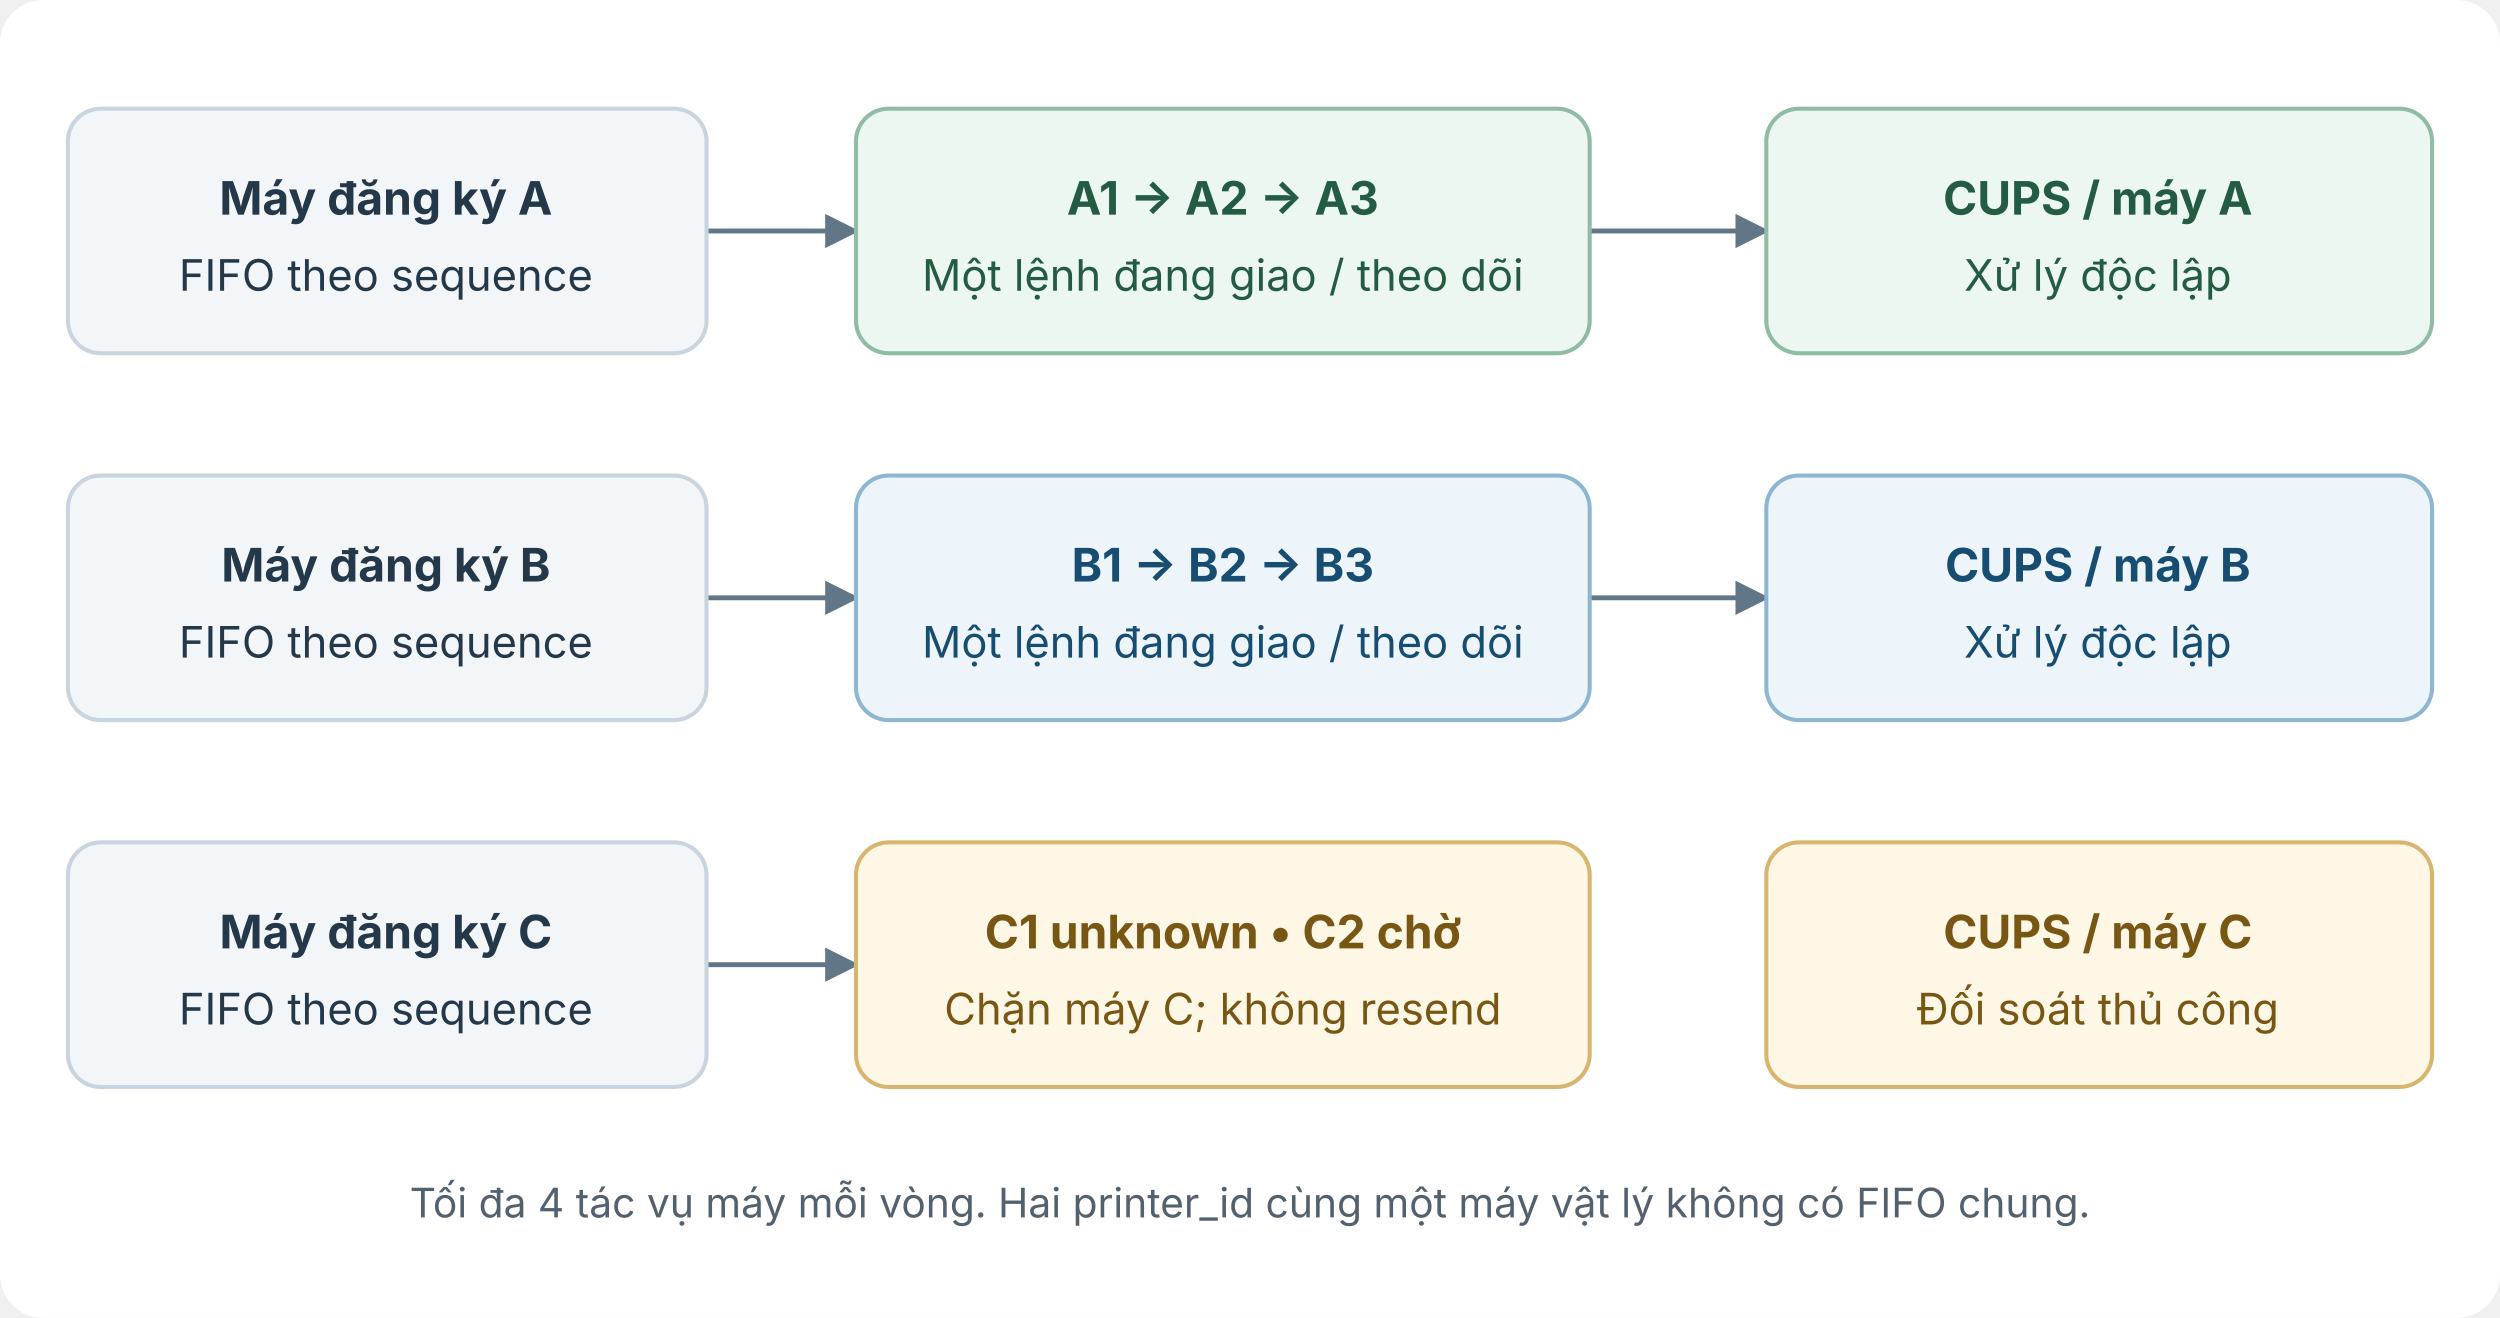
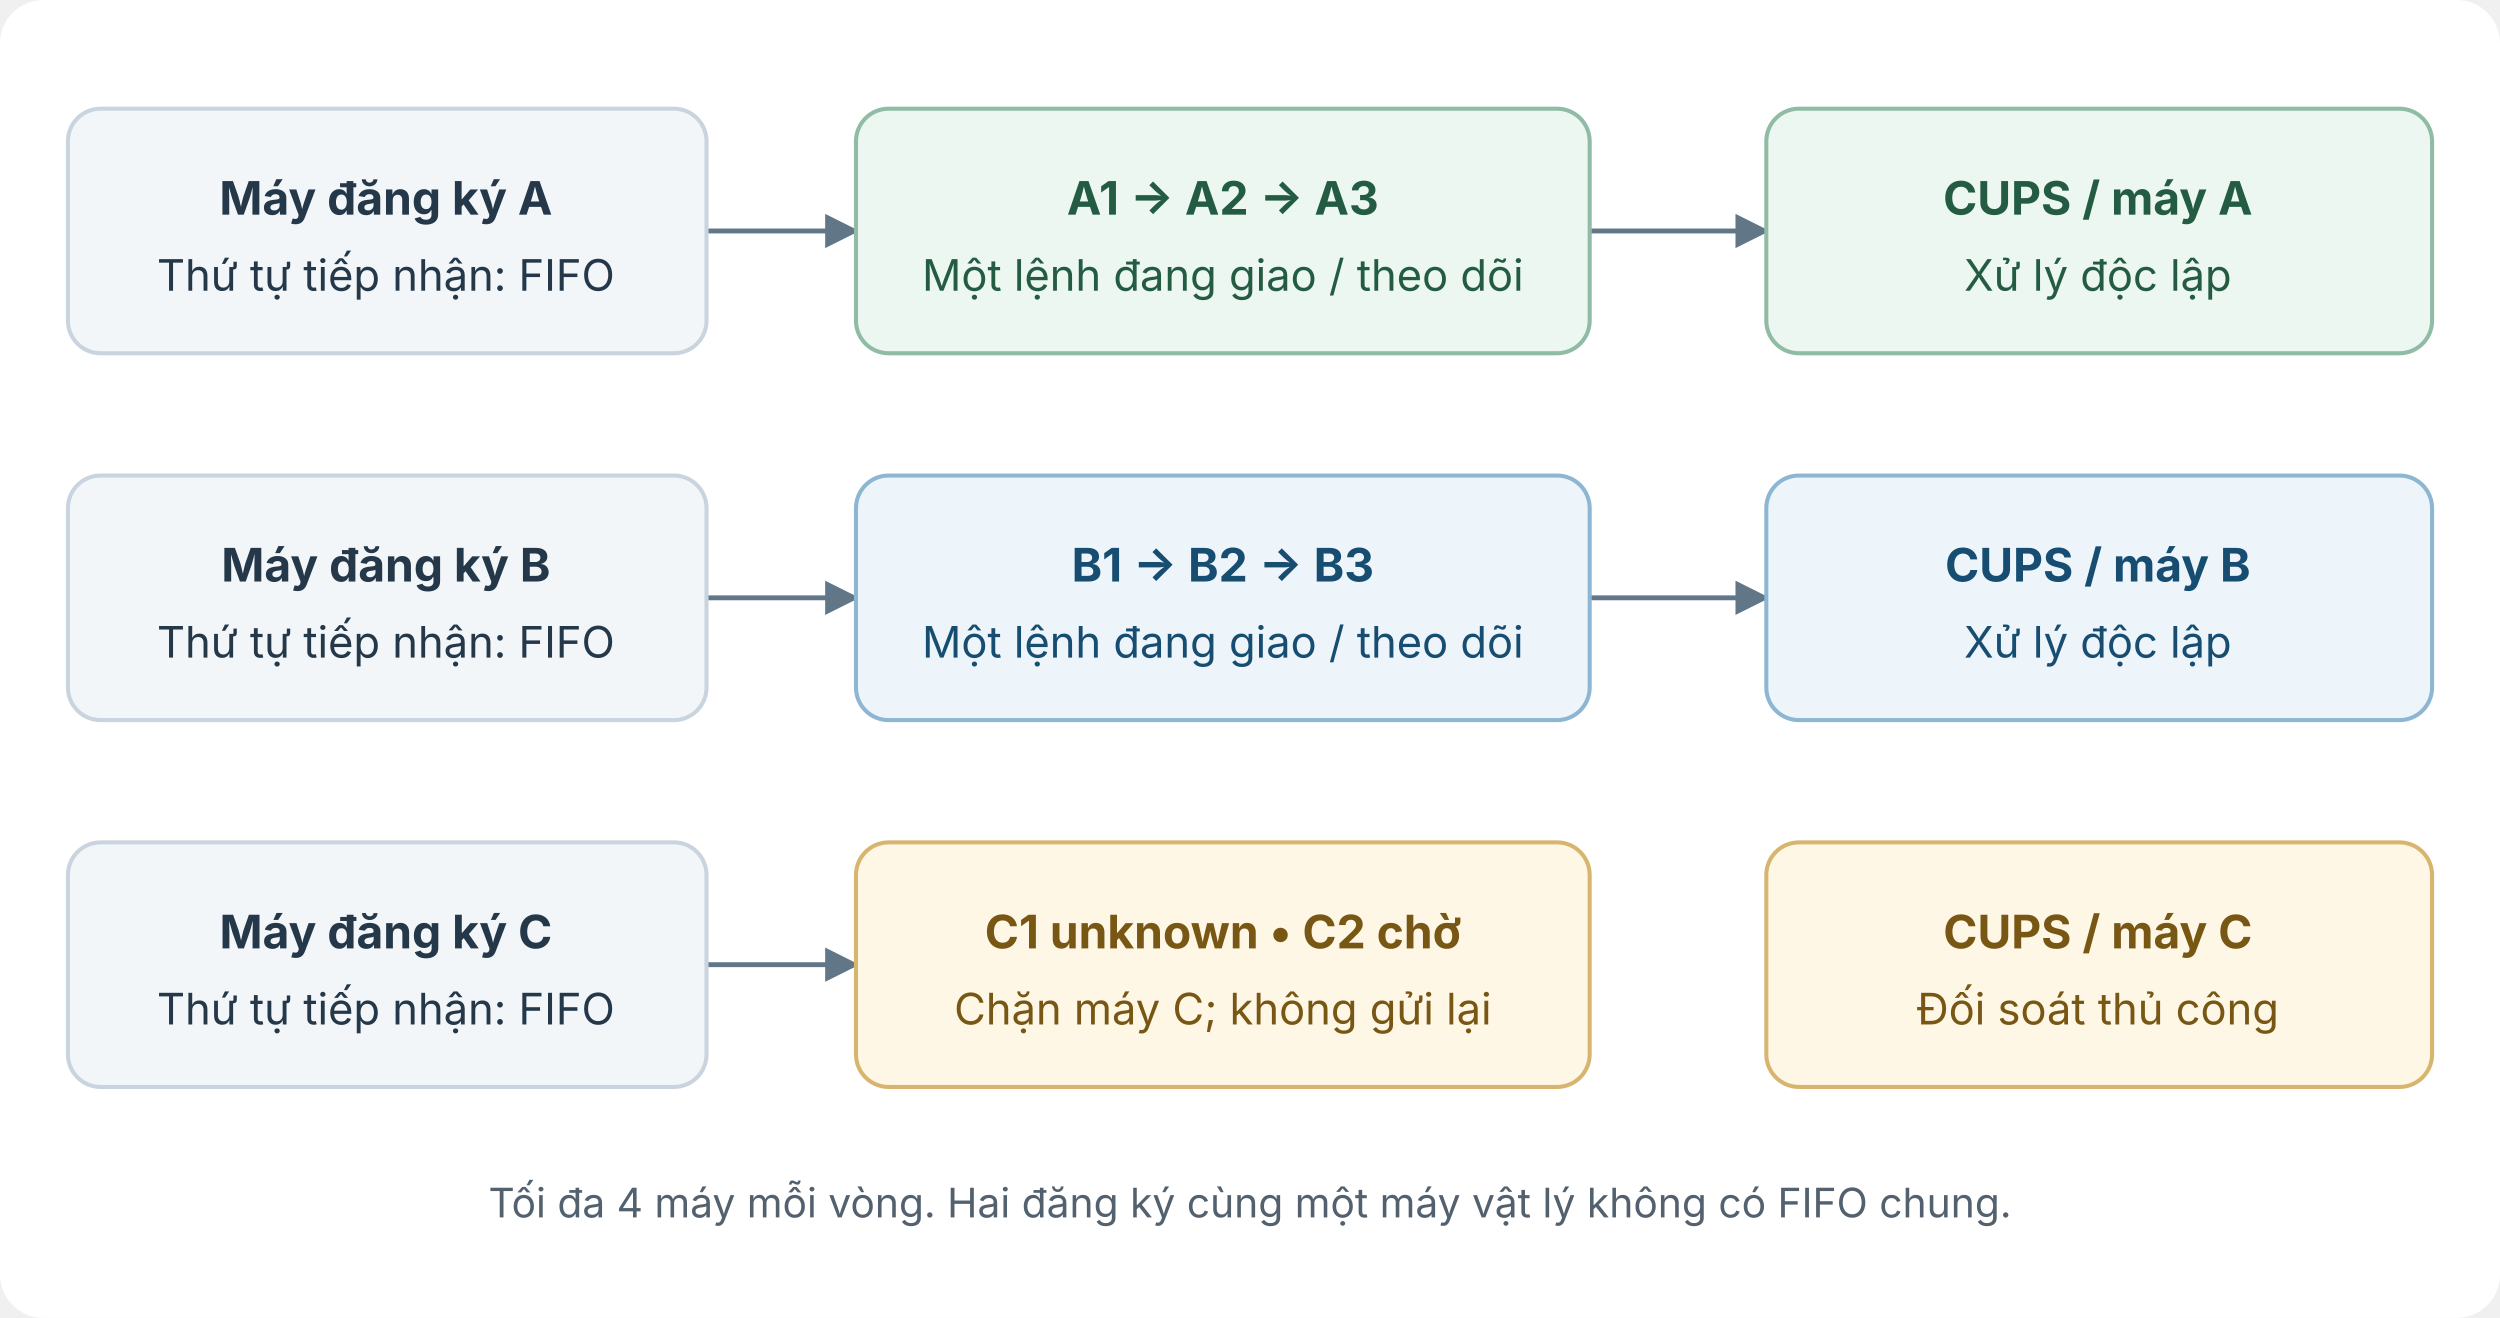
<svg xmlns="http://www.w3.org/2000/svg" viewBox="0 0 920 485" width="920" height="485" role="img" aria-labelledby="05-printer-fifo-title 05-printer-fifo-desc" font-family="system-ui, -apple-system, Segoe UI, sans-serif">
  <defs>
    <marker id="05-printer-fifo-arrow" viewBox="0 0 10 10" refX="9" refY="5" markerWidth="7" markerHeight="7" orient="auto-start-reverse">
      <path d="M 0 0 L 10 5 L 0 10 z" fill="#617687" />
    </marker>
  </defs>
  <rect width="920" height="100%" rx="16" fill="#fff" />
  <polyline points="260,85 315,85" fill="none" stroke="#617687" stroke-width="1.8" marker-end="url(#05-printer-fifo-arrow)" />
  <polyline points="585,85 650,85" fill="none" stroke="#617687" stroke-width="1.8" marker-end="url(#05-printer-fifo-arrow)" />
  <polyline points="260,220 315,220" fill="none" stroke="#617687" stroke-width="1.8" marker-end="url(#05-printer-fifo-arrow)" />
  <polyline points="585,220 650,220" fill="none" stroke="#617687" stroke-width="1.8" marker-end="url(#05-printer-fifo-arrow)" />
  <polyline points="260,355 315,355" fill="none" stroke="#617687" stroke-width="1.8" marker-end="url(#05-printer-fifo-arrow)" />
  <g data-box="true">
    <rect x="25" y="40" width="235" height="90" rx="12" fill="#f3f6f9" stroke="#c9d4df" stroke-width="1.5" />
    <text x="142" y="79" fill="#243849" font-size="17" font-weight="650" text-anchor="middle">
      <tspan x="142" dy="0">Máy đăng ký A</tspan>
    </text>
    <text x="142" y="107" fill="#243849" font-size="16" font-weight="400" text-anchor="middle">
-       <tspan x="142" dy="0">FIFO theo sequence</tspan>
+       <tspan x="142" dy="0">Thứ tự tiếp nhận: FIFO</tspan>
    </text>
  </g>
  <g data-box="true">
    <rect x="315" y="40" width="270" height="90" rx="12" fill="#edf7f2" stroke="#90bba4" stroke-width="1.5" />
    <text x="450" y="79" fill="#245c43" font-size="17" font-weight="650" text-anchor="middle">
      <tspan x="450" dy="0">A1 → A2 → A3</tspan>
    </text>
    <text x="450" y="107" fill="#245c43" font-size="16" font-weight="400" text-anchor="middle">
      <tspan x="450" dy="0">Một lệnh đang giao / theo dõi</tspan>
    </text>
  </g>
  <g data-box="true">
    <rect x="650" y="40" width="245" height="90" rx="12" fill="#edf7f2" stroke="#90bba4" stroke-width="1.5" />
    <text x="772" y="79" fill="#245c43" font-size="17" font-weight="650" text-anchor="middle">
      <tspan x="772" dy="0">CUPS / máy A</tspan>
    </text>
    <text x="772" y="107" fill="#245c43" font-size="16" font-weight="400" text-anchor="middle">
      <tspan x="772" dy="0">Xử lý độc lập</tspan>
    </text>
  </g>
  <g data-box="true">
    <rect x="25" y="175" width="235" height="90" rx="12" fill="#f3f6f9" stroke="#c9d4df" stroke-width="1.5" />
    <text x="142" y="214" fill="#243849" font-size="17" font-weight="650" text-anchor="middle">
      <tspan x="142" dy="0">Máy đăng ký B</tspan>
    </text>
    <text x="142" y="242" fill="#243849" font-size="16" font-weight="400" text-anchor="middle">
-       <tspan x="142" dy="0">FIFO theo sequence</tspan>
+       <tspan x="142" dy="0">Thứ tự tiếp nhận: FIFO</tspan>
    </text>
  </g>
  <g data-box="true">
    <rect x="315" y="175" width="270" height="90" rx="12" fill="#edf5fb" stroke="#8cb6d2" stroke-width="1.5" />
    <text x="450" y="214" fill="#174d71" font-size="17" font-weight="650" text-anchor="middle">
      <tspan x="450" dy="0">B1 → B2 → B3</tspan>
    </text>
    <text x="450" y="242" fill="#174d71" font-size="16" font-weight="400" text-anchor="middle">
      <tspan x="450" dy="0">Một lệnh đang giao / theo dõi</tspan>
    </text>
  </g>
  <g data-box="true">
    <rect x="650" y="175" width="245" height="90" rx="12" fill="#edf5fb" stroke="#8cb6d2" stroke-width="1.5" />
    <text x="772" y="214" fill="#174d71" font-size="17" font-weight="650" text-anchor="middle">
      <tspan x="772" dy="0">CUPS / máy B</tspan>
    </text>
    <text x="772" y="242" fill="#174d71" font-size="16" font-weight="400" text-anchor="middle">
      <tspan x="772" dy="0">Xử lý độc lập</tspan>
    </text>
  </g>
  <g data-box="true">
    <rect x="25" y="310" width="235" height="90" rx="12" fill="#f3f6f9" stroke="#c9d4df" stroke-width="1.5" />
    <text x="142" y="349" fill="#243849" font-size="17" font-weight="650" text-anchor="middle">
      <tspan x="142" dy="0">Máy đăng ký C</tspan>
    </text>
    <text x="142" y="377" fill="#243849" font-size="16" font-weight="400" text-anchor="middle">
-       <tspan x="142" dy="0">FIFO theo sequence</tspan>
+       <tspan x="142" dy="0">Thứ tự tiếp nhận: FIFO</tspan>
    </text>
  </g>
  <g data-box="true">
    <rect x="315" y="310" width="270" height="90" rx="12" fill="#fff7e6" stroke="#d8b56e" stroke-width="1.5" />
    <text x="450" y="349" fill="#785715" font-size="17" font-weight="650" text-anchor="middle">
      <tspan x="450" dy="0">C1 unknown • C2 chờ</tspan>
    </text>
    <text x="450" y="377" fill="#785715" font-size="16" font-weight="400" text-anchor="middle">
-       <tspan x="450" dy="0">Chặn máy C; không resend</tspan>
+       <tspan x="450" dy="0">Chặn máy C; không gửi lại</tspan>
    </text>
  </g>
  <g data-box="true">
    <rect x="650" y="310" width="245" height="90" rx="12" fill="#fff7e6" stroke="#d8b56e" stroke-width="1.5" />
    <text x="772" y="349" fill="#785715" font-size="17" font-weight="650" text-anchor="middle">
      <tspan x="772" dy="0">CUPS / máy C</tspan>
    </text>
    <text x="772" y="377" fill="#785715" font-size="16" font-weight="400" text-anchor="middle">
      <tspan x="772" dy="0">Đối soát thủ công</tspan>
    </text>
  </g>
  <text x="460" y="448" fill="#53616f" font-size="15" font-weight="400" text-anchor="middle">
-     <tspan x="460" dy="0">Tối đa 4 tác vụ máy mỗi vòng. Hai printer_id cùng một máy vật lý không có FIFO chung.</tspan>
+     <tspan x="460" dy="0">Tối đa 4 máy mỗi vòng. Hai đăng ký cùng một máy vật lý không có FIFO chung.</tspan>
  </text>
</svg>
